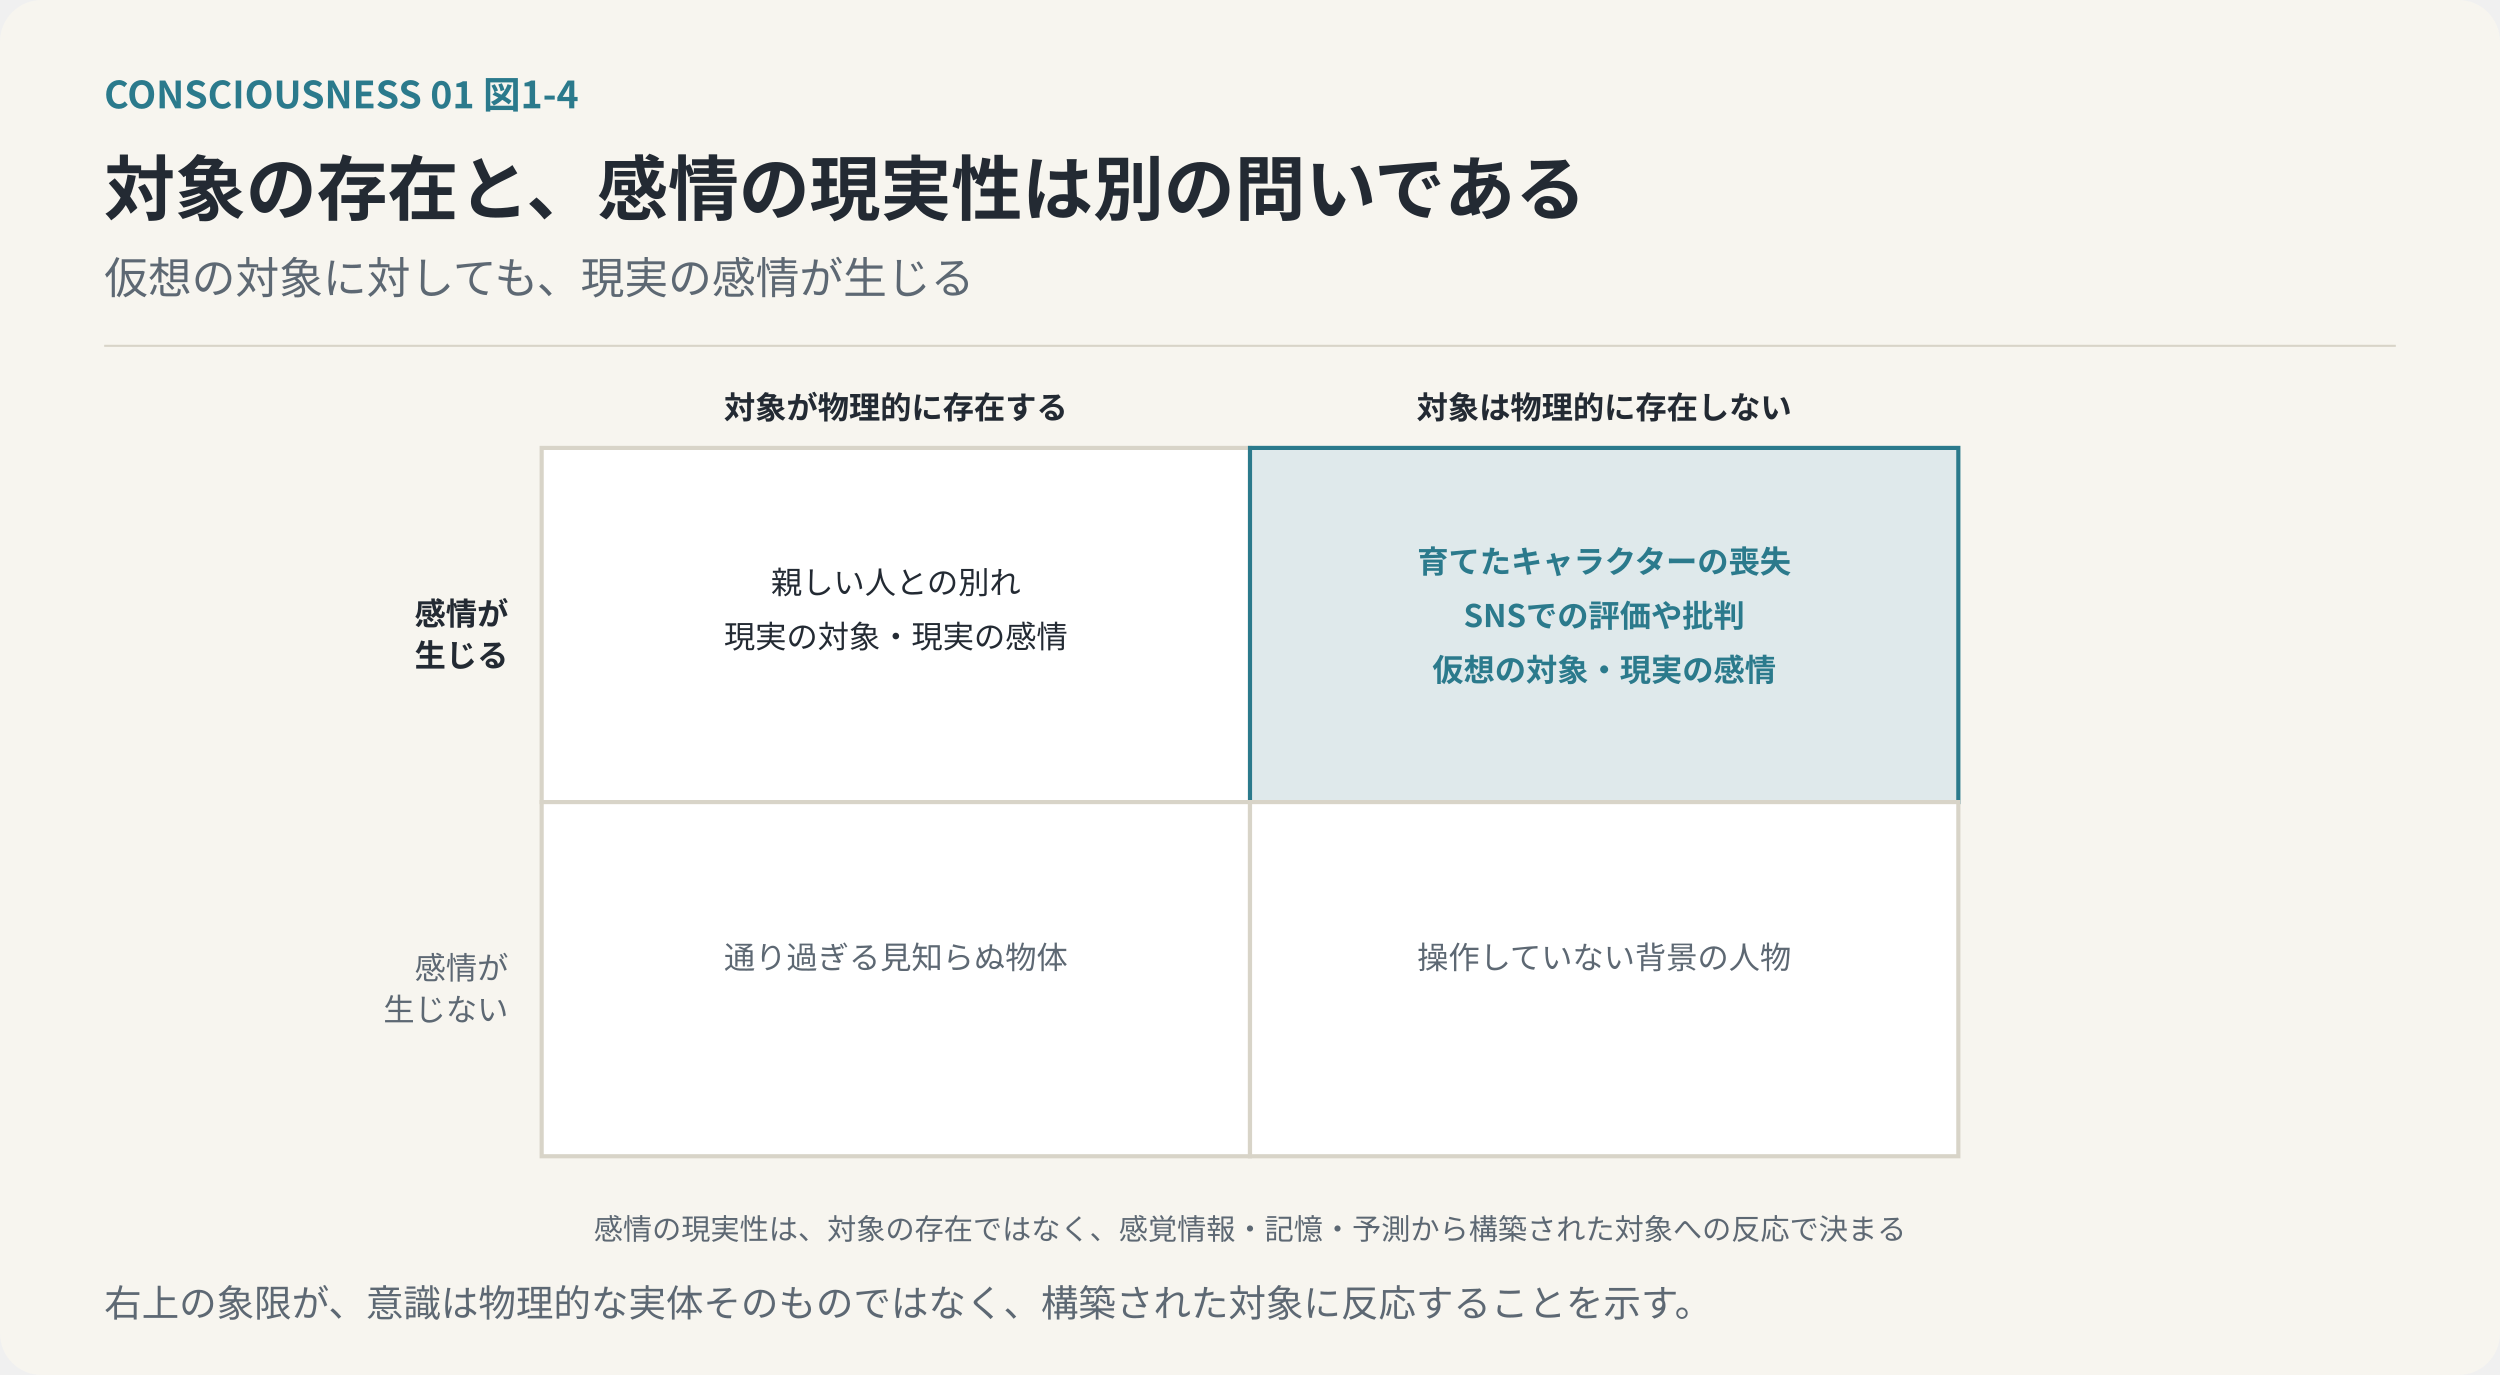
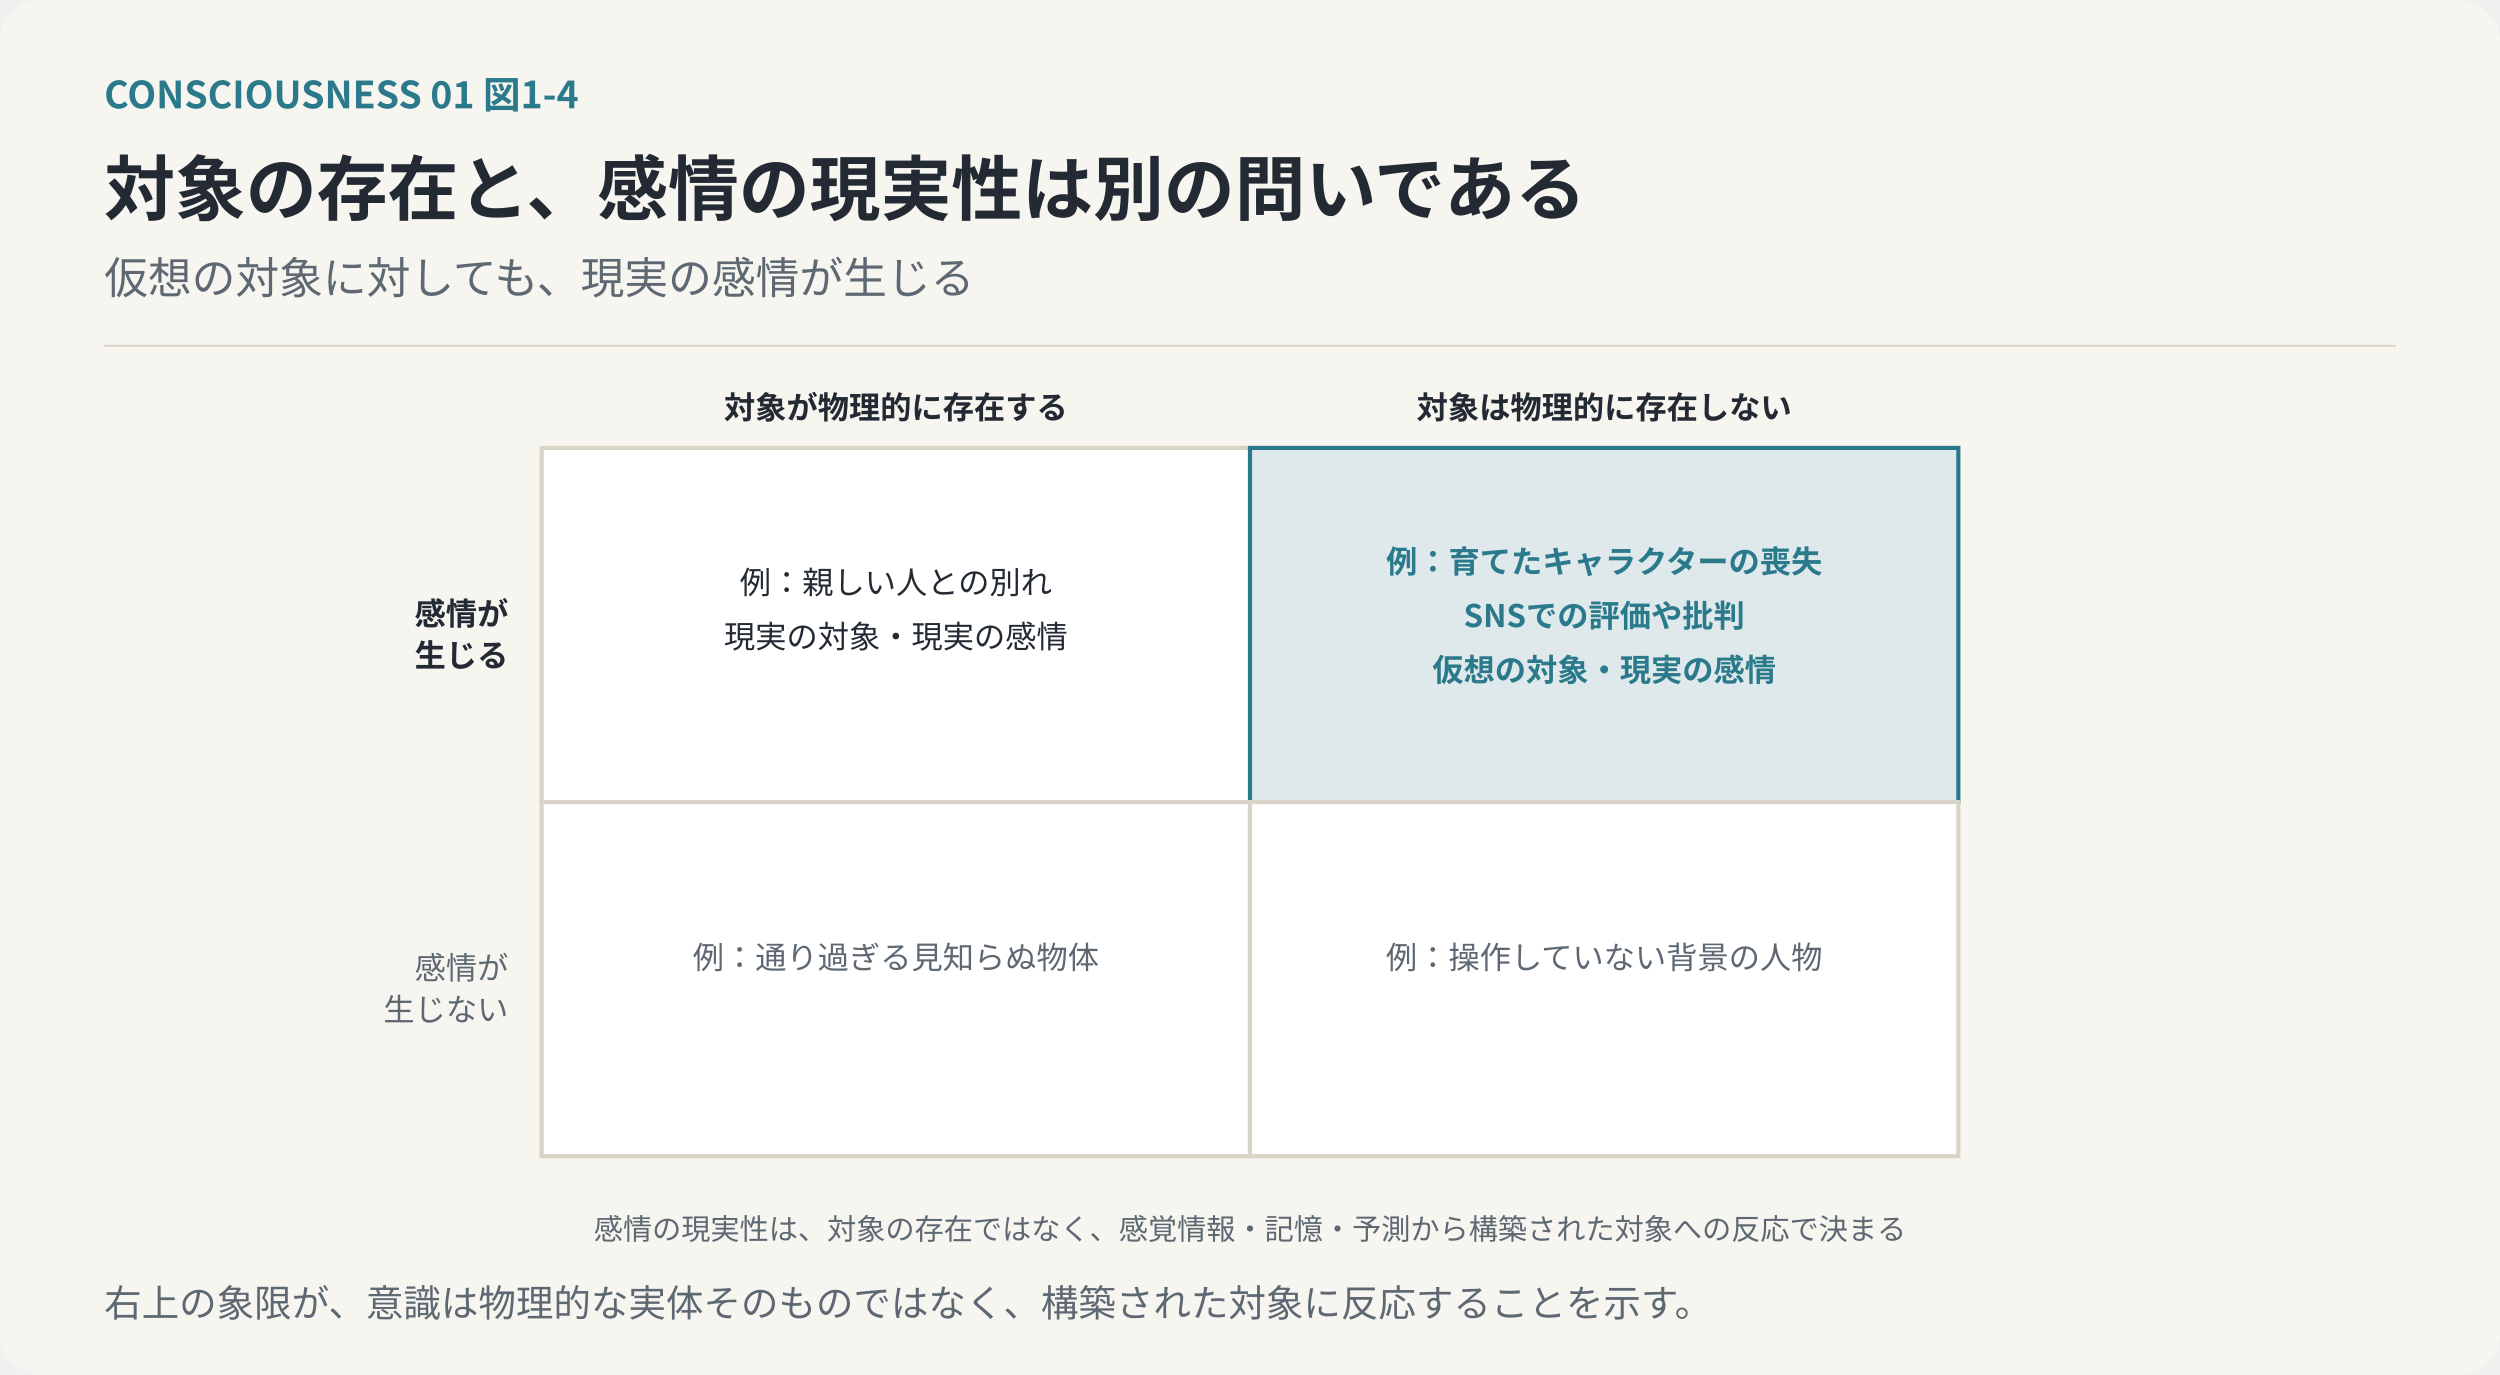
<svg xmlns="http://www.w3.org/2000/svg" width="1200" height="660" viewBox="0 0 1200 660" role="img" aria-labelledby="title desc">
  <defs>
    <marker id="arrow" markerWidth="10" markerHeight="10" refX="8" refY="5" orient="auto-start-reverse">
      <path d="M1,1 L9,5 L1,9" fill="none" stroke="#5d6873" stroke-width="1.4" />
    </marker>
    <marker id="arrow-teal" markerWidth="10" markerHeight="10" refX="8" refY="5" orient="auto-start-reverse">
      <path d="M1,1 L9,5 L1,9" fill="none" stroke="#2b7a8c" stroke-width="1.6" />
    </marker>
    <marker id="arrow-terra" markerWidth="10" markerHeight="10" refX="8" refY="5" orient="auto-start-reverse">
      <path d="M1,1 L9,5 L1,9" fill="none" stroke="#d0693a" stroke-width="1.6" />
    </marker>
    <marker id="arrow-indigo" markerWidth="10" markerHeight="10" refX="8" refY="5" orient="auto-start-reverse">
      <path d="M1,1 L9,5 L1,9" fill="none" stroke="#5a4fcf" stroke-width="1.6" />
    </marker>
    <marker id="arrow-ink" markerWidth="10" markerHeight="10" refX="8" refY="5" orient="auto-start-reverse">
      <path d="M1,1 L9,5 L1,9" fill="none" stroke="#232a33" stroke-width="1.6" />
    </marker>
  </defs>
  <rect width="1200" height="660" rx="20" fill="#f7f5ef" />
  <g font-family="system-ui, -apple-system, &quot;Hiragino Kaku Gothic ProN&quot;, &quot;Noto Sans CJK JP&quot;, Meiryo, sans-serif">
    <text x="50.0" y="52.0" fill="#2b7a8c" font-size="18" text-anchor="start" font-weight="700">CONSCIOUSNESS     01     図1-4</text>
    <text x="50.0" y="103.0" fill="#232a33" font-size="34" text-anchor="start" font-weight="700">対象の存在と、感情の現実性は別の問いである</text>
    <text x="50.0" y="141.0" fill="#5d6873" font-size="21" text-anchor="start" font-weight="400">仮想の対象に対しても、現実の感情が生じる</text>
    <line x1="50.0" y1="166.0" x2="1150.0" y2="166.0" stroke="#d8d4c8" stroke-width="1" />
    <rect x="260.0" y="215.0" width="340.0" height="170.0" rx="0" fill="#ffffff" stroke="#d8d4c8" stroke-width="2" />
    <rect x="600.0" y="215.0" width="340.0" height="170.0" rx="0" fill="#dfe9eb" stroke="#2b7a8c" stroke-width="2" />
    <rect x="260.0" y="385.0" width="340.0" height="170.0" rx="0" fill="#ffffff" stroke="#d8d4c8" stroke-width="2" />
    <rect x="600.0" y="385.0" width="340.0" height="170.0" rx="0" fill="#ffffff" stroke="#d8d4c8" stroke-width="2" />
    <text x="430.0" y="201.0" fill="#232a33" font-size="15" text-anchor="middle" font-weight="700">対象が物理的に存在する</text>
    <text x="770.0" y="201.0" fill="#232a33" font-size="15" text-anchor="middle" font-weight="700">対象は物理的に存在しない</text>
    <text x="244.0" y="300.0" fill="#232a33" font-size="15" text-anchor="end" font-weight="700">感情が</text>
    <text x="244.0" y="320.0" fill="#232a33" font-size="15" text-anchor="end" font-weight="700">生じる</text>
    <text x="244.0" y="470.0" fill="#5d6873" font-size="15" text-anchor="end" font-weight="400">感情が</text>
    <text x="244.0" y="490.0" fill="#5d6873" font-size="15" text-anchor="end" font-weight="400">生じない</text>
-     <text x="430.0" y="285.0" fill="#232a33" font-size="15" text-anchor="middle" font-weight="400">親しい人との別れ</text>
+     <text x="430.0" y="285.0" fill="#232a33" font-size="15" text-anchor="middle" font-weight="400">例：親しい人との別れ</text>
    <text x="430.0" y="311.0" fill="#232a33" font-size="15" text-anchor="middle" font-weight="400">現実の対象・現実の感情</text>
-     <text x="770.0" y="275.0" fill="#2b7a8c" font-size="15" text-anchor="middle" font-weight="700">育てたキャラクターの喪失</text>
+     <text x="770.0" y="275.0" fill="#2b7a8c" font-size="15" text-anchor="middle" font-weight="700">例：育てたキャラクターの喪失</text>
    <text x="770.0" y="301.0" fill="#2b7a8c" font-size="15" text-anchor="middle" font-weight="700">SNSでの評価や批判</text>
    <text x="770.0" y="327.0" fill="#2b7a8c" font-size="15" text-anchor="middle" font-weight="700">仮想の対象・現実の感情</text>
-     <text x="430.0" y="465.0" fill="#5d6873" font-size="15" text-anchor="middle" font-weight="400">通り過ぎる見知らぬ物体</text>
-     <text x="770.0" y="465.0" fill="#5d6873" font-size="15" text-anchor="middle" font-weight="400">操作していない背景の人物</text>
+     <text x="430.0" y="465.0" fill="#5d6873" font-size="15" text-anchor="middle" font-weight="400">例：通り過ぎる見知らぬ物体</text>
+     <text x="770.0" y="465.0" fill="#5d6873" font-size="15" text-anchor="middle" font-weight="400">例：操作していない背景の人物</text>
    <text x="600.0" y="595.0" fill="#5d6873" font-size="14" text-anchor="middle" font-weight="400">感情の現実性は、対象の存在ではなく、感覚情報・記憶・予測から構築された対象への反応で決まる</text>
    <text x="50.0" y="632.0" fill="#5d6873" font-size="18" text-anchor="start" font-weight="400">右上の象限が、意識は物理的な実体そのものではなく、構築された対象に反応することを示す。</text>
  </g>
</svg>
